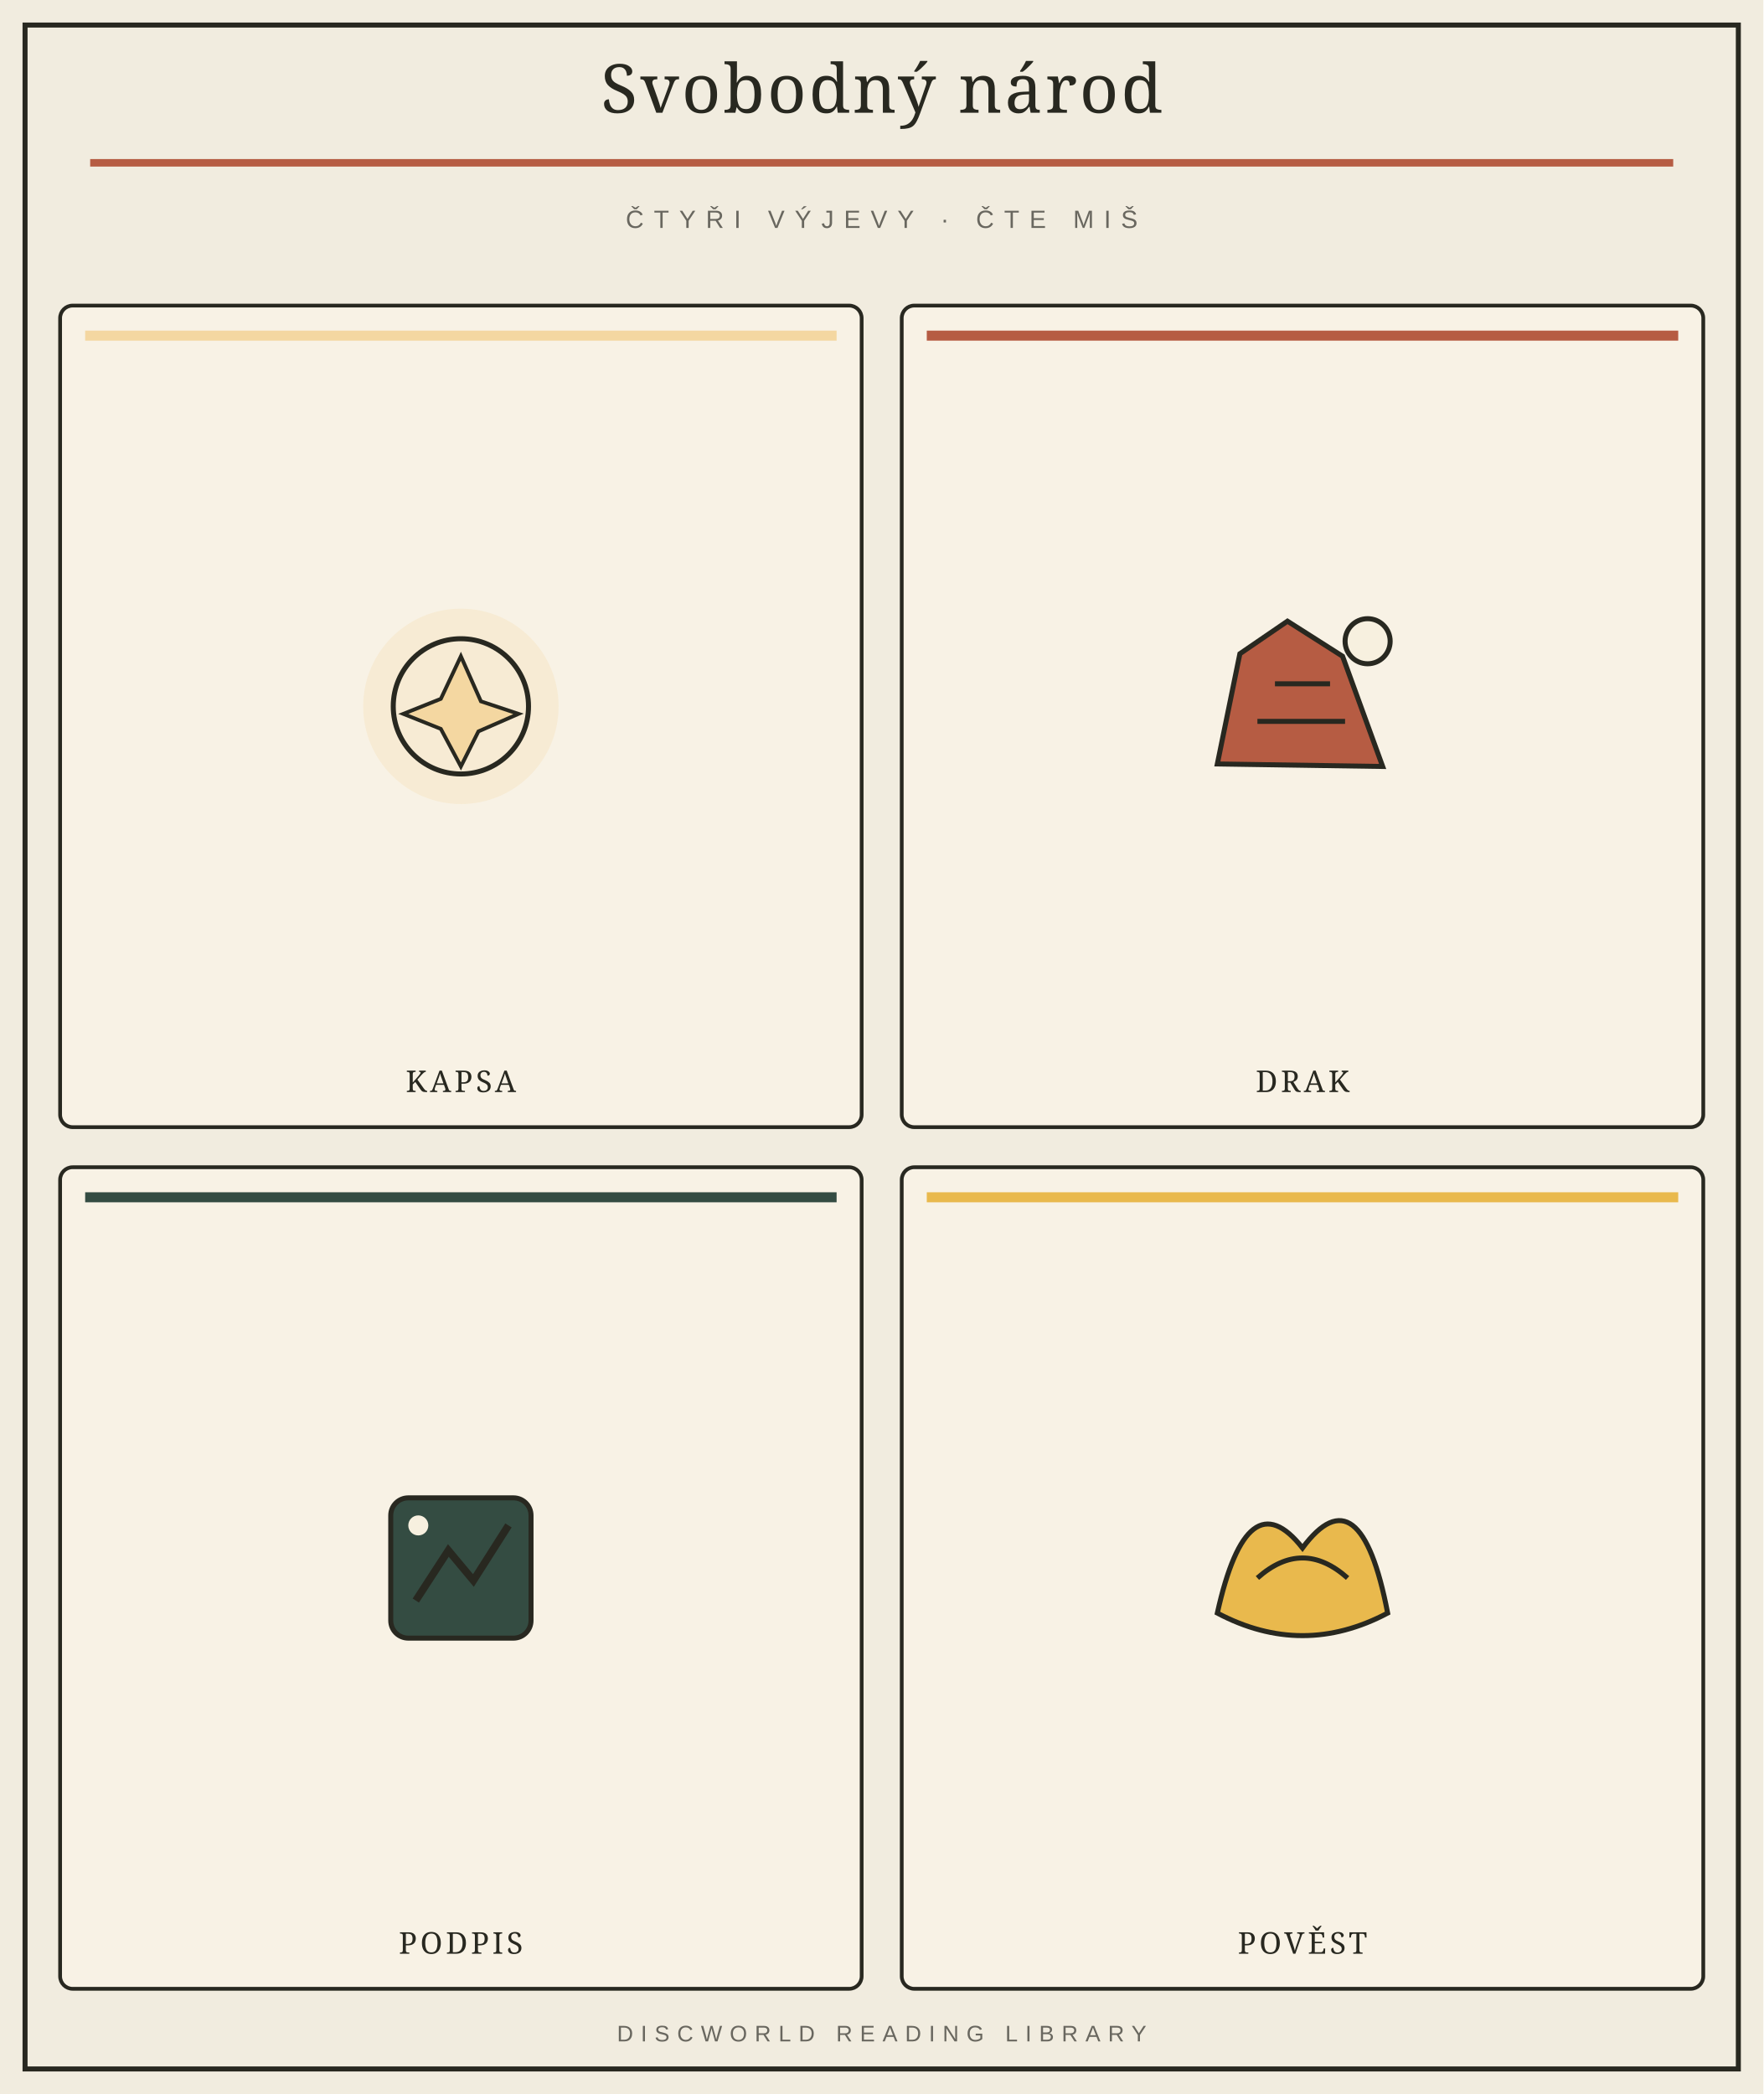
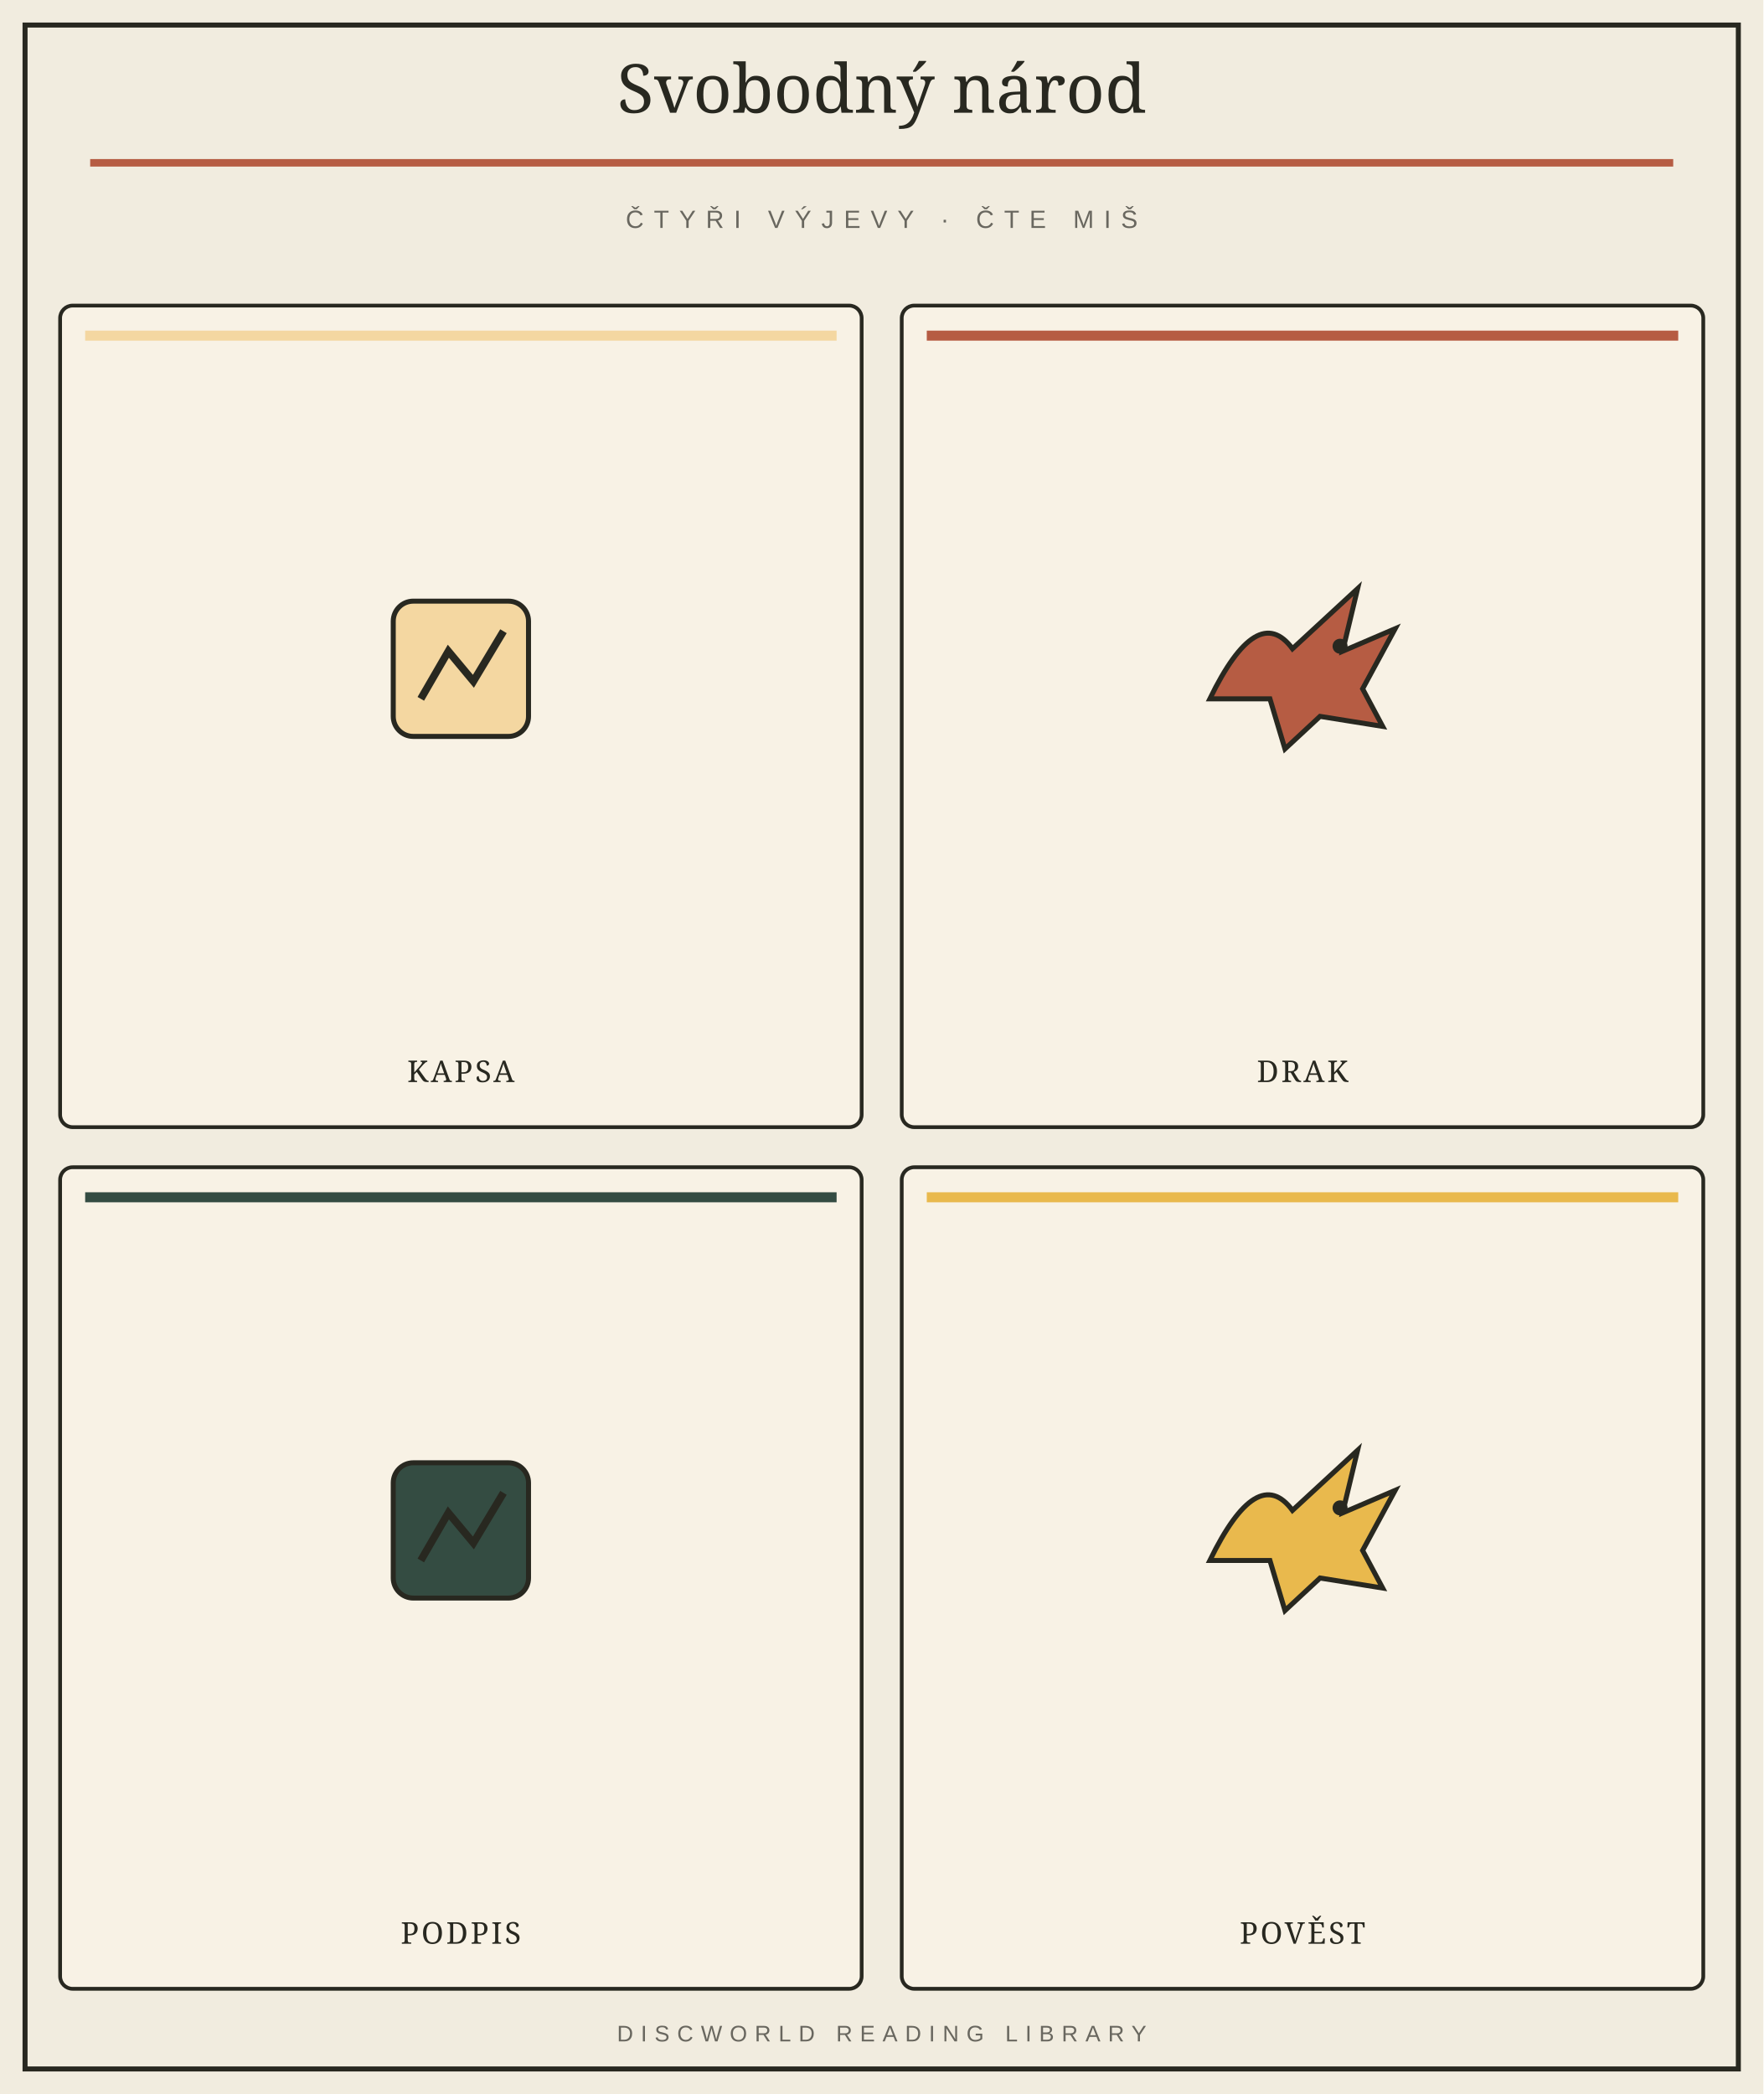
- <svg xmlns="http://www.w3.org/2000/svg" viewBox="0 0 704 836" role="img" aria-labelledby="title desc">
+ <svg xmlns="http://www.w3.org/2000/svg" viewBox="0 0 704 836" role="img" aria-labelledby="t d">
  <rect width="704" height="836" fill="#f1ecdf" />
  <rect x="10" y="10" width="684" height="816" fill="none" stroke="#282820" stroke-width="2" />
-   <text x="352" y="45" text-anchor="middle" font-family="Georgia,serif" font-size="27" fill="#282820" letter-spacing="1">Svobodný národ</text>
-   <path d="M 36 65 H 668" stroke="#b65c43" stroke-width="3" />
+   <text x="352" y="45" text-anchor="middle" font-family="Georgia,serif" font-size="27" fill="#282820">Svobodný národ</text>
+   <path d="M36 65H668" stroke="#b65c43" stroke-width="3" />
  <text x="352" y="91" text-anchor="middle" font-family="Arial,sans-serif" font-size="10" letter-spacing="4" fill="#69675f">ČTYŘI VÝJEVY · ČTE MIŠ</text>
  <g>
    <rect x="24" y="122" width="320" height="328" rx="5" fill="#f8f2e5" stroke="#282820" stroke-width="1.5" />
-     <path d="M 34 134 H 334" stroke="#f4d7a1" stroke-width="4" />
-     <circle cx="184" cy="282" r="39" fill="#f4d7a1" opacity=".26" />
-     <circle cx="184" cy="282" r="27" fill="none" stroke="#282820" stroke-width="2" />
-     <path d="M 184 262 L 192 280 L 207 285 L 191 292 L 184 306 L 176 291 L 161 285 L 176 279 Z" fill="#f4d7a1" stroke="#282820" stroke-width="1.5" />
-     <text x="184" y="436" text-anchor="middle" font-family="Georgia,serif" font-size="12" letter-spacing="1.3" fill="#282820">KAPSA</text>
+     <path d="M34 134H334" stroke="#f4d7a1" stroke-width="4" />
+     <rect x="157" y="240" width="54" height="54" rx="8" fill="#f4d7a1" stroke="#282820" stroke-width="2" />
+     <path d="M168 279L179 260L189 272L201 252" fill="none" stroke="#282820" stroke-width="3" />
+     <text x="184" y="432" text-anchor="middle" font-family="Georgia,serif" font-size="12" letter-spacing="1" fill="#282820">KAPSA</text>
  </g>
  <g>
    <rect x="360" y="122" width="320" height="328" rx="5" fill="#f8f2e5" stroke="#282820" stroke-width="1.5" />
-     <path d="M 370 134 H 670" stroke="#b65c43" stroke-width="4" />
-     <path d="M 486 305 L 495 261 L 514 248 L 536 262 L 552 306 Z" fill="#b65c43" stroke="#282820" stroke-width="2" />
-     <path d="M 502 288 L 537 288 M 509 273 L 531 273" stroke="#282820" stroke-width="2" />
-     <circle cx="546" cy="256" r="9" fill="#f7f0df" stroke="#282820" stroke-width="2" />
-     <text x="520" y="436" text-anchor="middle" font-family="Georgia,serif" font-size="12" letter-spacing="1.3" fill="#282820">DRAK</text>
+     <path d="M370 134H670" stroke="#b65c43" stroke-width="4" />
+     <path d="M483 279Q502 240 516 259L542 235L536 260L557 251L544 275L552 290L527 286L513 299L507 279Z" fill="#b65c43" stroke="#282820" stroke-width="2" />
+     <circle cx="535" cy="258" r="3" fill="#282820" />
+     <text x="520" y="432" text-anchor="middle" font-family="Georgia,serif" font-size="12" letter-spacing="1" fill="#282820">DRAK</text>
  </g>
  <g>
    <rect x="24" y="466" width="320" height="328" rx="5" fill="#f8f2e5" stroke="#282820" stroke-width="1.5" />
-     <path d="M 34 478 H 334" stroke="#344c42" stroke-width="4" />
-     <rect x="156" y="598" width="56" height="56" rx="7" fill="#344c42" stroke="#282820" stroke-width="2" />
-     <path d="M 166 639 L 179 619 L 189 631 L 203 609" fill="none" stroke="#282820" stroke-width="3" />
-     <circle cx="167" cy="609" r="4" fill="#f7f0df" />
-     <text x="184" y="780" text-anchor="middle" font-family="Georgia,serif" font-size="12" letter-spacing="1.3" fill="#282820">PODPIS</text>
+     <path d="M34 478H334" stroke="#344c42" stroke-width="4" />
+     <rect x="157" y="584" width="54" height="54" rx="8" fill="#344c42" stroke="#282820" stroke-width="2" />
+     <path d="M168 623L179 604L189 616L201 596" fill="none" stroke="#282820" stroke-width="3" />
+     <text x="184" y="776" text-anchor="middle" font-family="Georgia,serif" font-size="12" letter-spacing="1" fill="#282820">PODPIS</text>
  </g>
  <g>
    <rect x="360" y="466" width="320" height="328" rx="5" fill="#f8f2e5" stroke="#282820" stroke-width="1.5" />
-     <path d="M 370 478 H 670" stroke="#e9b94d" stroke-width="4" />
-     <path d="M 486 644 Q 498 590 520 618 Q 543 587 554 644 Q 520 662 486 644 Z" fill="#e9b94d" stroke="#282820" stroke-width="2" />
-     <path d="M 502 630 Q 520 614 538 630" fill="none" stroke="#282820" stroke-width="2" />
-     <text x="520" y="780" text-anchor="middle" font-family="Georgia,serif" font-size="12" letter-spacing="1.3" fill="#282820">POVĚST</text>
+     <path d="M370 478H670" stroke="#e9b94d" stroke-width="4" />
+     <path d="M483 623Q502 584 516 603L542 579L536 604L557 595L544 619L552 634L527 630L513 643L507 623Z" fill="#e9b94d" stroke="#282820" stroke-width="2" />
+     <circle cx="535" cy="602" r="3" fill="#282820" />
+     <text x="520" y="776" text-anchor="middle" font-family="Georgia,serif" font-size="12" letter-spacing="1" fill="#282820">POVĚST</text>
  </g>
  <text x="352" y="815" text-anchor="middle" font-family="Arial,sans-serif" font-size="9" letter-spacing="3" fill="#69675f">DISCWORLD READING LIBRARY</text>
</svg>
